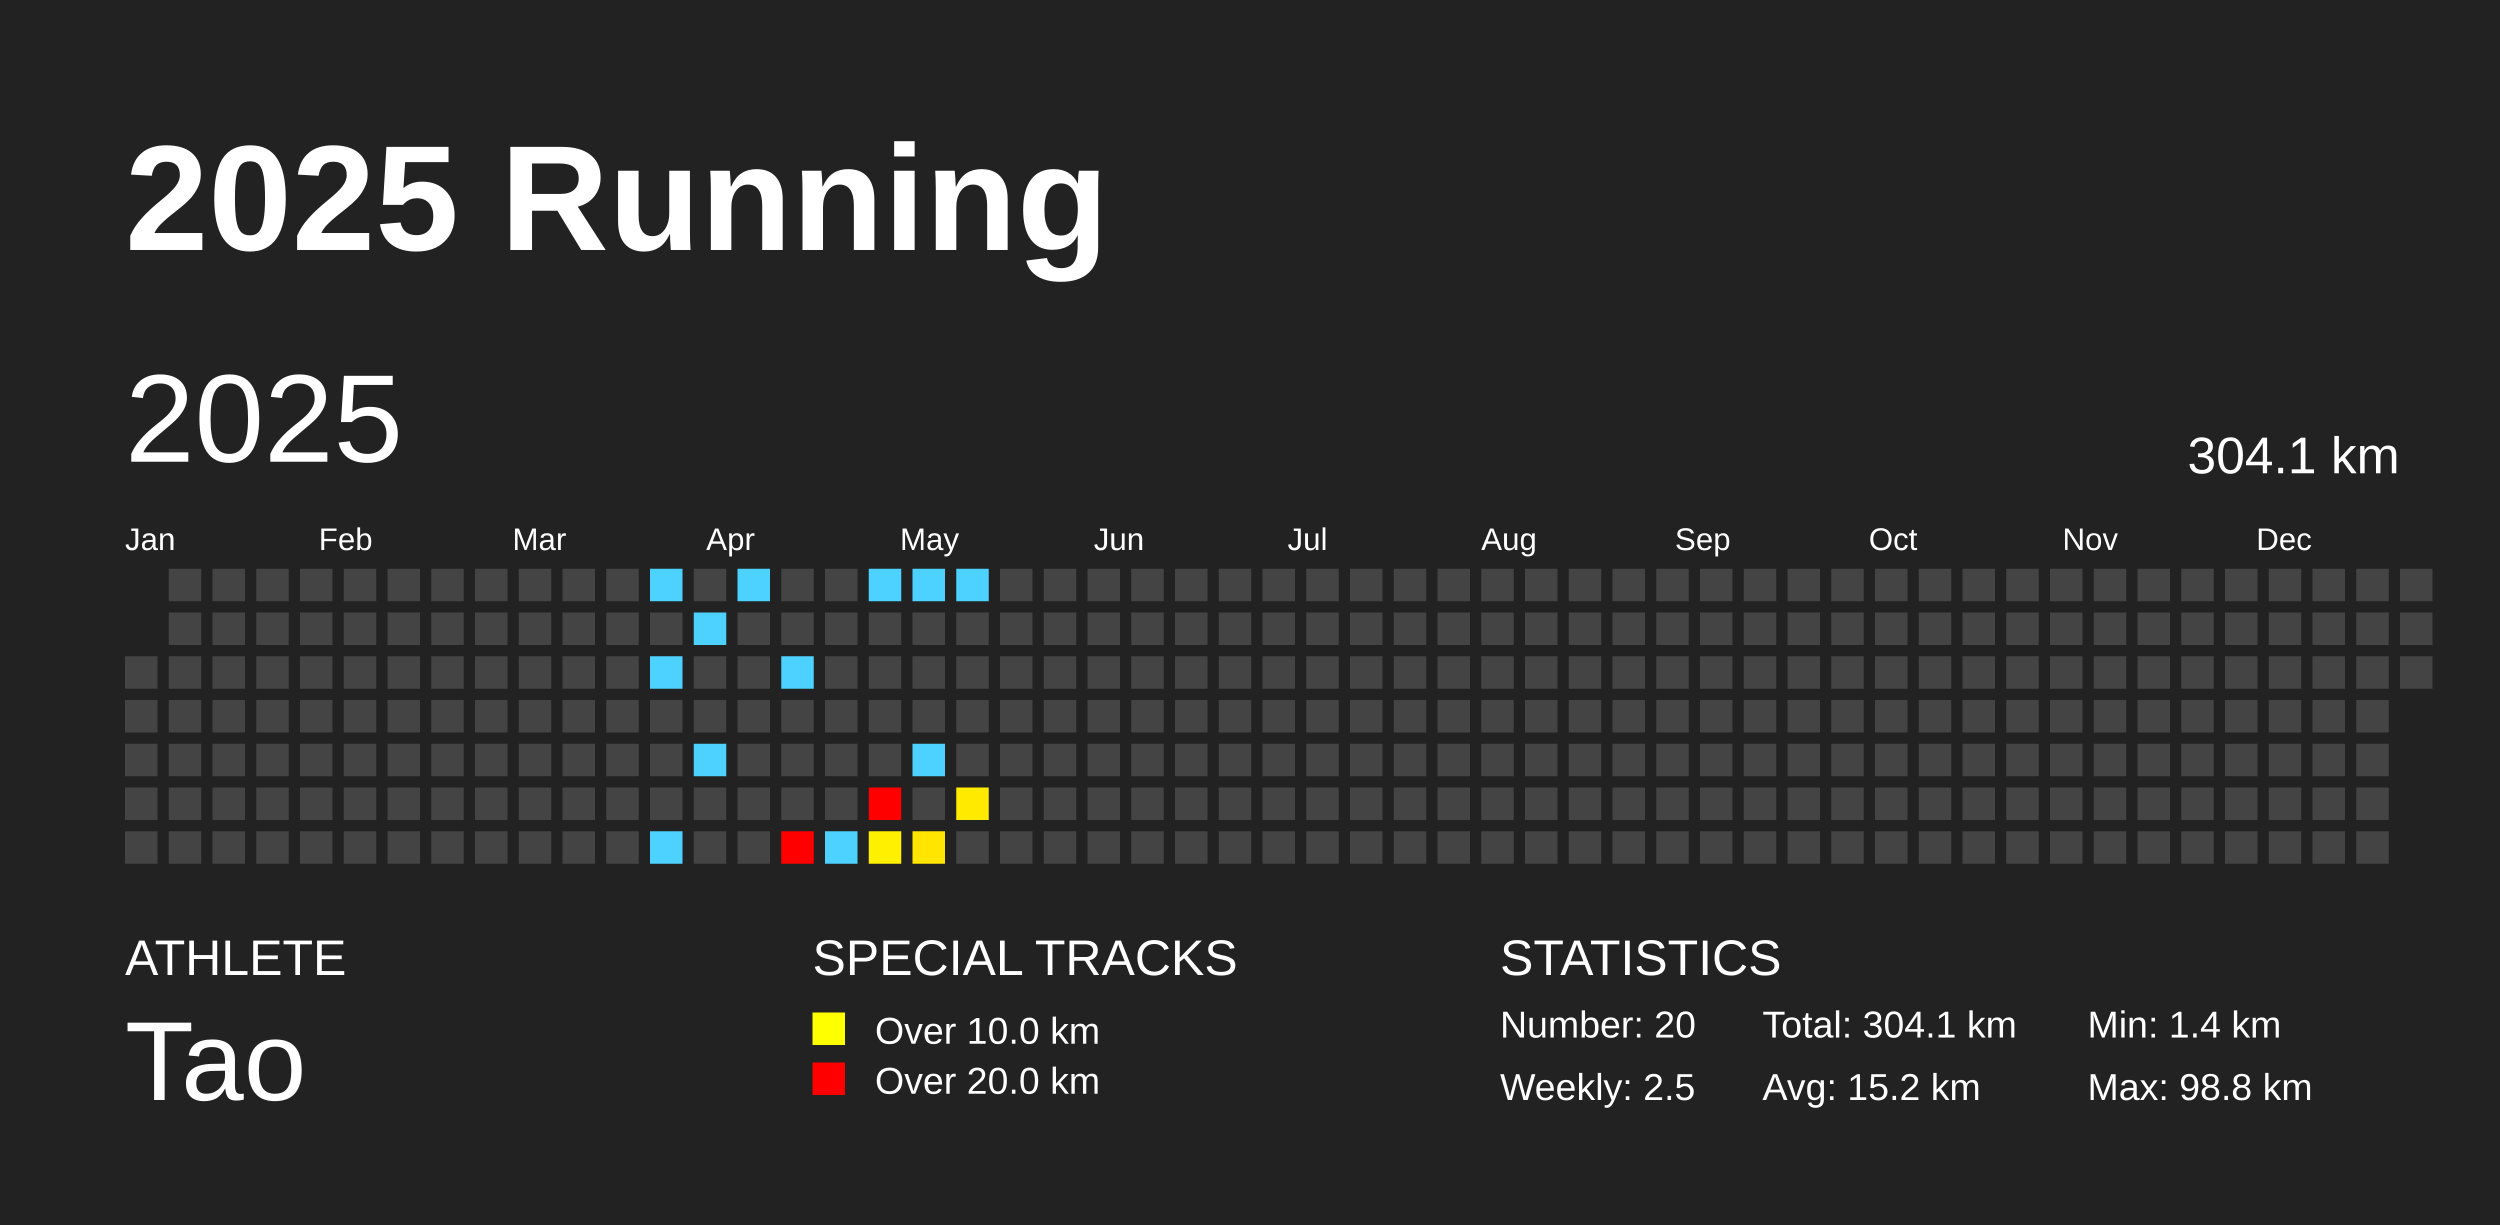
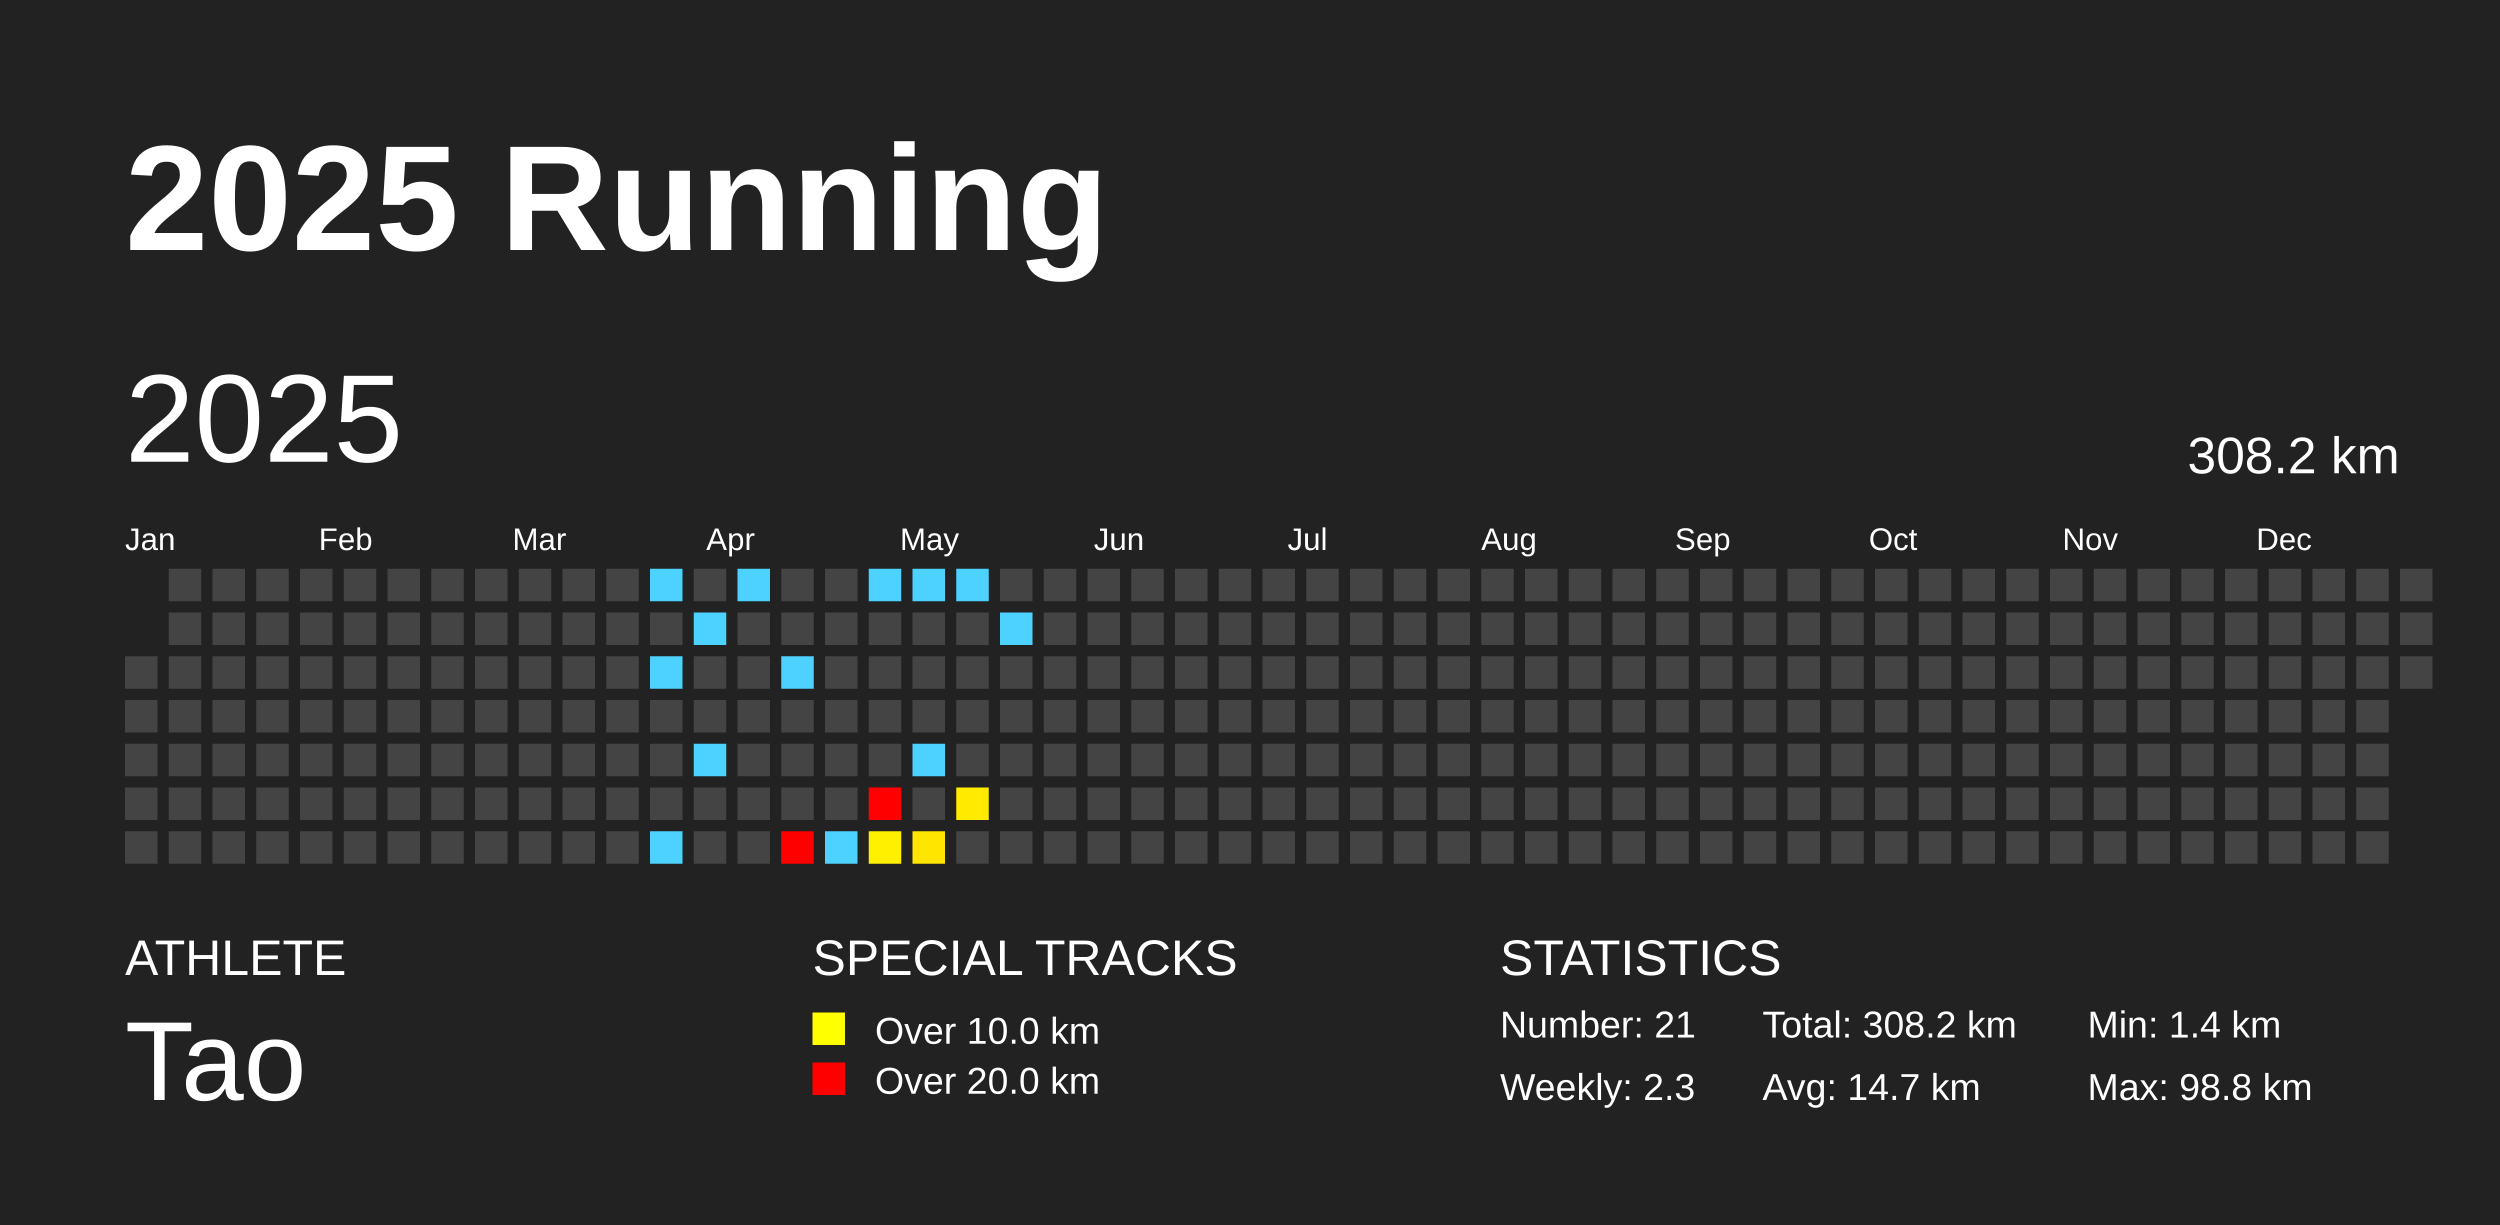
<svg xmlns="http://www.w3.org/2000/svg" baseProfile="full" height="98mm" version="1.1" viewBox="0,0,200,98" width="200mm">
  <defs />
  <rect fill="#222222" height="98" width="200" x="0" y="0" />
  <text fill="#FFFFFF" style="font-size:12px; font-family:Arial; font-weight:bold;" x="10" y="20">2025 Running</text>
  <text fill="#FFFFFF" style="font-size:4px; font-family:Arial" x="10" y="78">ATHLETE</text>
  <text fill="#FFFFFF" style="font-size:9px; font-family:Arial" x="10" y="88">Tao</text>
  <text fill="#FFFFFF" style="font-size:4px; font-family:Arial" x="65" y="78">SPECIAL TRACKS</text>
  <rect fill="yellow" height="2.6" width="2.6" x="65" y="81" />
  <text fill="#FFFFFF" style="font-size:3px; font-family:Arial" x="70" y="83.5">Over 10.0 km</text>
  <rect fill="red" height="2.6" width="2.6" x="65" y="85" />
  <text fill="#FFFFFF" style="font-size:3px; font-family:Arial" x="70" y="87.5">Over 20.0 km</text>
  <text fill="#FFFFFF" style="font-size:4px; font-family:Arial" x="120" y="78">STATISTICS</text>
-   <text fill="#FFFFFF" style="font-size:3px; font-family:Arial" x="120" y="83">Number: 20</text>
-   <text fill="#FFFFFF" style="font-size:3px; font-family:Arial" x="120" y="88">Weekly: 2.5</text>
-   <text fill="#FFFFFF" style="font-size:3px; font-family:Arial" x="141" y="83">Total: 304.1 km</text>
-   <text fill="#FFFFFF" style="font-size:3px; font-family:Arial" x="141" y="88">Avg: 15.2 km</text>
+   <text fill="#FFFFFF" style="font-size:3px; font-family:Arial" x="120" y="83">Number: 21</text>
+   <text fill="#FFFFFF" style="font-size:3px; font-family:Arial" x="120" y="88">Weekly: 2.3</text>
+   <text fill="#FFFFFF" style="font-size:3px; font-family:Arial" x="141" y="83">Total: 308.2 km</text>
+   <text fill="#FFFFFF" style="font-size:3px; font-family:Arial" x="141" y="88">Avg: 14.7 km</text>
  <text fill="#FFFFFF" style="font-size:3px; font-family:Arial" x="167" y="83">Min: 1.4 km</text>
  <text fill="#FFFFFF" style="font-size:3px; font-family:Arial" x="167" y="88">Max: 98.8 km</text>
  <text dominant-baseline="hanging" fill="#FFFFFF" style="font-size:10.0px; font-family:Arial;" x="10" y="30">2025</text>
-   <text dominant-baseline="hanging" fill="#FFFFFF" style="font-size:4.125px; font-family:Arial;" x="175" y="35">304.1 km</text>
+   <text dominant-baseline="hanging" fill="#FFFFFF" style="font-size:4.125px; font-family:Arial;" x="175" y="35">308.2 km</text>
  <text fill="#FFFFFF" style="font-size:2.5px; font-family:Arial" x="10.0" y="44">Jan</text>
  <text fill="#FFFFFF" style="font-size:2.5px; font-family:Arial" x="25.5" y="44">Feb</text>
  <text fill="#FFFFFF" style="font-size:2.5px; font-family:Arial" x="41.0" y="44">Mar</text>
  <text fill="#FFFFFF" style="font-size:2.5px; font-family:Arial" x="56.5" y="44">Apr</text>
  <text fill="#FFFFFF" style="font-size:2.5px; font-family:Arial" x="72.0" y="44">May</text>
  <text fill="#FFFFFF" style="font-size:2.5px; font-family:Arial" x="87.5" y="44">Jun</text>
  <text fill="#FFFFFF" style="font-size:2.5px; font-family:Arial" x="103.0" y="44">Jul</text>
  <text fill="#FFFFFF" style="font-size:2.5px; font-family:Arial" x="118.5" y="44">Aug</text>
  <text fill="#FFFFFF" style="font-size:2.5px; font-family:Arial" x="134.0" y="44">Sep</text>
  <text fill="#FFFFFF" style="font-size:2.5px; font-family:Arial" x="149.5" y="44">Oct</text>
  <text fill="#FFFFFF" style="font-size:2.5px; font-family:Arial" x="165.0" y="44">Nov</text>
  <text fill="#FFFFFF" style="font-size:2.5px; font-family:Arial" x="180.5" y="44">Dec</text>
  <rect fill="#444444" height="2.6" width="2.6" x="10.0" y="52.5" />
  <rect fill="#444444" height="2.6" width="2.6" x="10.0" y="56.0" />
  <rect fill="#444444" height="2.6" width="2.6" x="10.0" y="59.5" />
  <rect fill="#444444" height="2.6" width="2.6" x="10.0" y="63.0" />
  <rect fill="#444444" height="2.6" width="2.6" x="10.0" y="66.5" />
  <rect fill="#444444" height="2.6" width="2.6" x="13.5" y="45.5" />
  <rect fill="#444444" height="2.6" width="2.6" x="13.5" y="49.0" />
  <rect fill="#444444" height="2.6" width="2.6" x="13.5" y="52.5" />
  <rect fill="#444444" height="2.6" width="2.6" x="13.5" y="56.0" />
  <rect fill="#444444" height="2.6" width="2.6" x="13.5" y="59.5" />
  <rect fill="#444444" height="2.6" width="2.6" x="13.5" y="63.0" />
  <rect fill="#444444" height="2.6" width="2.6" x="13.5" y="66.5" />
  <rect fill="#444444" height="2.6" width="2.6" x="17.0" y="45.5" />
  <rect fill="#444444" height="2.6" width="2.6" x="17.0" y="49.0" />
  <rect fill="#444444" height="2.6" width="2.6" x="17.0" y="52.5" />
  <rect fill="#444444" height="2.6" width="2.6" x="17.0" y="56.0" />
  <rect fill="#444444" height="2.6" width="2.6" x="17.0" y="59.5" />
  <rect fill="#444444" height="2.6" width="2.6" x="17.0" y="63.0" />
  <rect fill="#444444" height="2.6" width="2.6" x="17.0" y="66.5" />
  <rect fill="#444444" height="2.6" width="2.6" x="20.5" y="45.5" />
  <rect fill="#444444" height="2.6" width="2.6" x="20.5" y="49.0" />
  <rect fill="#444444" height="2.6" width="2.6" x="20.5" y="52.5" />
  <rect fill="#444444" height="2.6" width="2.6" x="20.5" y="56.0" />
  <rect fill="#444444" height="2.6" width="2.6" x="20.5" y="59.5" />
  <rect fill="#444444" height="2.6" width="2.6" x="20.5" y="63.0" />
  <rect fill="#444444" height="2.6" width="2.6" x="20.5" y="66.5" />
  <rect fill="#444444" height="2.6" width="2.6" x="24.0" y="45.5" />
  <rect fill="#444444" height="2.6" width="2.6" x="24.0" y="49.0" />
  <rect fill="#444444" height="2.6" width="2.6" x="24.0" y="52.5" />
  <rect fill="#444444" height="2.6" width="2.6" x="24.0" y="56.0" />
  <rect fill="#444444" height="2.6" width="2.6" x="24.0" y="59.5" />
  <rect fill="#444444" height="2.6" width="2.6" x="24.0" y="63.0" />
  <rect fill="#444444" height="2.6" width="2.6" x="24.0" y="66.5" />
  <rect fill="#444444" height="2.6" width="2.6" x="27.5" y="45.5" />
  <rect fill="#444444" height="2.6" width="2.6" x="27.5" y="49.0" />
  <rect fill="#444444" height="2.6" width="2.6" x="27.5" y="52.5" />
  <rect fill="#444444" height="2.6" width="2.6" x="27.5" y="56.0" />
  <rect fill="#444444" height="2.6" width="2.6" x="27.5" y="59.5" />
  <rect fill="#444444" height="2.6" width="2.6" x="27.5" y="63.0" />
  <rect fill="#444444" height="2.6" width="2.6" x="27.5" y="66.5" />
  <rect fill="#444444" height="2.6" width="2.6" x="31.0" y="45.5" />
  <rect fill="#444444" height="2.6" width="2.6" x="31.0" y="49.0" />
  <rect fill="#444444" height="2.6" width="2.6" x="31.0" y="52.5" />
  <rect fill="#444444" height="2.6" width="2.6" x="31.0" y="56.0" />
  <rect fill="#444444" height="2.6" width="2.6" x="31.0" y="59.5" />
  <rect fill="#444444" height="2.6" width="2.6" x="31.0" y="63.0" />
  <rect fill="#444444" height="2.6" width="2.6" x="31.0" y="66.5" />
  <rect fill="#444444" height="2.6" width="2.6" x="34.5" y="45.5" />
  <rect fill="#444444" height="2.6" width="2.6" x="34.5" y="49.0" />
  <rect fill="#444444" height="2.6" width="2.6" x="34.5" y="52.5" />
  <rect fill="#444444" height="2.6" width="2.6" x="34.5" y="56.0" />
  <rect fill="#444444" height="2.6" width="2.6" x="34.5" y="59.5" />
  <rect fill="#444444" height="2.6" width="2.6" x="34.5" y="63.0" />
  <rect fill="#444444" height="2.6" width="2.6" x="34.5" y="66.5" />
  <rect fill="#444444" height="2.6" width="2.6" x="38.0" y="45.5" />
  <rect fill="#444444" height="2.6" width="2.6" x="38.0" y="49.0" />
  <rect fill="#444444" height="2.6" width="2.6" x="38.0" y="52.5" />
  <rect fill="#444444" height="2.6" width="2.6" x="38.0" y="56.0" />
  <rect fill="#444444" height="2.6" width="2.6" x="38.0" y="59.5" />
  <rect fill="#444444" height="2.6" width="2.6" x="38.0" y="63.0" />
  <rect fill="#444444" height="2.6" width="2.6" x="38.0" y="66.5" />
  <rect fill="#444444" height="2.6" width="2.6" x="41.5" y="45.5" />
  <rect fill="#444444" height="2.6" width="2.6" x="41.5" y="49.0" />
  <rect fill="#444444" height="2.6" width="2.6" x="41.5" y="52.5" />
  <rect fill="#444444" height="2.6" width="2.6" x="41.5" y="56.0" />
  <rect fill="#444444" height="2.6" width="2.6" x="41.5" y="59.5" />
  <rect fill="#444444" height="2.6" width="2.6" x="41.5" y="63.0" />
  <rect fill="#444444" height="2.6" width="2.6" x="41.5" y="66.5" />
  <rect fill="#444444" height="2.6" width="2.6" x="45.0" y="45.5" />
  <rect fill="#444444" height="2.6" width="2.6" x="45.0" y="49.0" />
  <rect fill="#444444" height="2.6" width="2.6" x="45.0" y="52.5" />
  <rect fill="#444444" height="2.6" width="2.6" x="45.0" y="56.0" />
  <rect fill="#444444" height="2.6" width="2.6" x="45.0" y="59.5" />
  <rect fill="#444444" height="2.6" width="2.6" x="45.0" y="63.0" />
  <rect fill="#444444" height="2.6" width="2.6" x="45.0" y="66.5" />
  <rect fill="#444444" height="2.6" width="2.6" x="48.5" y="45.5" />
  <rect fill="#444444" height="2.6" width="2.6" x="48.5" y="49.0" />
  <rect fill="#444444" height="2.6" width="2.6" x="48.5" y="52.5" />
  <rect fill="#444444" height="2.6" width="2.6" x="48.5" y="56.0" />
  <rect fill="#444444" height="2.6" width="2.6" x="48.5" y="59.5" />
  <rect fill="#444444" height="2.6" width="2.6" x="48.5" y="63.0" />
  <rect fill="#444444" height="2.6" width="2.6" x="48.5" y="66.5" />
  <rect fill="#4dd2ff" height="2.6" width="2.6" x="52.0" y="45.5" />
  <rect fill="#444444" height="2.6" width="2.6" x="52.0" y="49.0" />
  <rect fill="#4dd2ff" height="2.6" width="2.6" x="52.0" y="52.5" />
  <rect fill="#444444" height="2.6" width="2.6" x="52.0" y="56.0" />
  <rect fill="#444444" height="2.6" width="2.6" x="52.0" y="59.5" />
  <rect fill="#444444" height="2.6" width="2.6" x="52.0" y="63.0" />
  <rect fill="#4dd2ff" height="2.6" width="2.6" x="52.0" y="66.5" />
  <rect fill="#444444" height="2.6" width="2.6" x="55.5" y="45.5" />
  <rect fill="#4dd2ff" height="2.6" width="2.6" x="55.5" y="49.0" />
  <rect fill="#444444" height="2.6" width="2.6" x="55.5" y="52.5" />
  <rect fill="#444444" height="2.6" width="2.6" x="55.5" y="56.0" />
  <rect fill="#4dd2ff" height="2.6" width="2.6" x="55.5" y="59.5" />
  <rect fill="#444444" height="2.6" width="2.6" x="55.5" y="63.0" />
  <rect fill="#444444" height="2.6" width="2.6" x="55.5" y="66.5" />
  <rect fill="#4dd2ff" height="2.6" width="2.6" x="59.0" y="45.5" />
  <rect fill="#444444" height="2.6" width="2.6" x="59.0" y="49.0" />
  <rect fill="#444444" height="2.6" width="2.6" x="59.0" y="52.5" />
  <rect fill="#444444" height="2.6" width="2.6" x="59.0" y="56.0" />
  <rect fill="#444444" height="2.6" width="2.6" x="59.0" y="59.5" />
  <rect fill="#444444" height="2.6" width="2.6" x="59.0" y="63.0" />
  <rect fill="#444444" height="2.6" width="2.6" x="59.0" y="66.5" />
  <rect fill="#444444" height="2.6" width="2.6" x="62.5" y="45.5" />
  <rect fill="#444444" height="2.6" width="2.6" x="62.5" y="49.0" />
  <rect fill="#4dd2ff" height="2.6" width="2.6" x="62.5" y="52.5" />
  <rect fill="#444444" height="2.6" width="2.6" x="62.5" y="56.0" />
  <rect fill="#444444" height="2.6" width="2.6" x="62.5" y="59.5" />
  <rect fill="#444444" height="2.6" width="2.6" x="62.5" y="63.0" />
  <rect fill="red" height="2.6" width="2.6" x="62.5" y="66.5" />
  <rect fill="#444444" height="2.6" width="2.6" x="66.0" y="45.5" />
  <rect fill="#444444" height="2.6" width="2.6" x="66.0" y="49.0" />
  <rect fill="#444444" height="2.6" width="2.6" x="66.0" y="52.5" />
  <rect fill="#444444" height="2.6" width="2.6" x="66.0" y="56.0" />
  <rect fill="#444444" height="2.6" width="2.6" x="66.0" y="59.5" />
  <rect fill="#444444" height="2.6" width="2.6" x="66.0" y="63.0" />
  <rect fill="#4dd2ff" height="2.6" width="2.6" x="66.0" y="66.5" />
  <rect fill="#4dd2ff" height="2.6" width="2.6" x="69.5" y="45.5" />
  <rect fill="#444444" height="2.6" width="2.6" x="69.5" y="49.0" />
  <rect fill="#444444" height="2.6" width="2.6" x="69.5" y="52.5" />
  <rect fill="#444444" height="2.6" width="2.6" x="69.5" y="56.0" />
  <rect fill="#444444" height="2.6" width="2.6" x="69.5" y="59.5" />
  <rect fill="red" height="2.6" width="2.6" x="69.5" y="63.0" />
  <rect fill="#fff000" height="2.6" width="2.6" x="69.5" y="66.5" />
  <rect fill="#4dd2ff" height="2.6" width="2.6" x="73.0" y="45.5" />
  <rect fill="#444444" height="2.6" width="2.6" x="73.0" y="49.0" />
  <rect fill="#444444" height="2.6" width="2.6" x="73.0" y="52.5" />
  <rect fill="#444444" height="2.6" width="2.6" x="73.0" y="56.0" />
  <rect fill="#4dd2ff" height="2.6" width="2.6" x="73.0" y="59.5" />
  <rect fill="#444444" height="2.6" width="2.6" x="73.0" y="63.0" />
  <rect fill="#ffe500" height="2.6" width="2.6" x="73.0" y="66.5" />
  <rect fill="#4dd2ff" height="2.6" width="2.6" x="76.5" y="45.5" />
  <rect fill="#444444" height="2.6" width="2.6" x="76.5" y="49.0" />
  <rect fill="#444444" height="2.6" width="2.6" x="76.5" y="52.5" />
  <rect fill="#444444" height="2.6" width="2.6" x="76.5" y="56.0" />
  <rect fill="#444444" height="2.6" width="2.6" x="76.5" y="59.5" />
  <rect fill="#ffea00" height="2.6" width="2.6" x="76.5" y="63.0" />
  <rect fill="#444444" height="2.6" width="2.6" x="76.5" y="66.5" />
  <rect fill="#444444" height="2.6" width="2.6" x="80.0" y="45.5" />
-   <rect fill="#444444" height="2.6" width="2.6" x="80.0" y="49.0" />
+   <rect fill="#4dd2ff" height="2.6" width="2.6" x="80.0" y="49.0" />
  <rect fill="#444444" height="2.6" width="2.6" x="80.0" y="52.5" />
  <rect fill="#444444" height="2.6" width="2.6" x="80.0" y="56.0" />
  <rect fill="#444444" height="2.6" width="2.6" x="80.0" y="59.5" />
  <rect fill="#444444" height="2.6" width="2.6" x="80.0" y="63.0" />
  <rect fill="#444444" height="2.6" width="2.6" x="80.0" y="66.5" />
  <rect fill="#444444" height="2.6" width="2.6" x="83.5" y="45.5" />
  <rect fill="#444444" height="2.6" width="2.6" x="83.5" y="49.0" />
  <rect fill="#444444" height="2.6" width="2.6" x="83.5" y="52.5" />
  <rect fill="#444444" height="2.6" width="2.6" x="83.5" y="56.0" />
  <rect fill="#444444" height="2.6" width="2.6" x="83.5" y="59.5" />
  <rect fill="#444444" height="2.6" width="2.6" x="83.5" y="63.0" />
  <rect fill="#444444" height="2.6" width="2.6" x="83.5" y="66.5" />
  <rect fill="#444444" height="2.6" width="2.6" x="87.0" y="45.5" />
  <rect fill="#444444" height="2.6" width="2.6" x="87.0" y="49.0" />
  <rect fill="#444444" height="2.6" width="2.6" x="87.0" y="52.5" />
  <rect fill="#444444" height="2.6" width="2.6" x="87.0" y="56.0" />
  <rect fill="#444444" height="2.6" width="2.6" x="87.0" y="59.5" />
  <rect fill="#444444" height="2.6" width="2.6" x="87.0" y="63.0" />
  <rect fill="#444444" height="2.6" width="2.6" x="87.0" y="66.5" />
  <rect fill="#444444" height="2.6" width="2.6" x="90.5" y="45.5" />
  <rect fill="#444444" height="2.6" width="2.6" x="90.5" y="49.0" />
  <rect fill="#444444" height="2.6" width="2.6" x="90.5" y="52.5" />
  <rect fill="#444444" height="2.6" width="2.6" x="90.5" y="56.0" />
  <rect fill="#444444" height="2.6" width="2.6" x="90.5" y="59.5" />
  <rect fill="#444444" height="2.6" width="2.6" x="90.5" y="63.0" />
  <rect fill="#444444" height="2.6" width="2.6" x="90.5" y="66.5" />
  <rect fill="#444444" height="2.6" width="2.6" x="94.0" y="45.5" />
  <rect fill="#444444" height="2.6" width="2.6" x="94.0" y="49.0" />
  <rect fill="#444444" height="2.6" width="2.6" x="94.0" y="52.5" />
  <rect fill="#444444" height="2.6" width="2.6" x="94.0" y="56.0" />
  <rect fill="#444444" height="2.6" width="2.6" x="94.0" y="59.5" />
  <rect fill="#444444" height="2.6" width="2.6" x="94.0" y="63.0" />
  <rect fill="#444444" height="2.6" width="2.6" x="94.0" y="66.5" />
  <rect fill="#444444" height="2.6" width="2.6" x="97.5" y="45.5" />
  <rect fill="#444444" height="2.6" width="2.6" x="97.5" y="49.0" />
  <rect fill="#444444" height="2.6" width="2.6" x="97.5" y="52.5" />
  <rect fill="#444444" height="2.6" width="2.6" x="97.5" y="56.0" />
  <rect fill="#444444" height="2.6" width="2.6" x="97.5" y="59.5" />
  <rect fill="#444444" height="2.6" width="2.6" x="97.5" y="63.0" />
  <rect fill="#444444" height="2.6" width="2.6" x="97.5" y="66.5" />
  <rect fill="#444444" height="2.6" width="2.6" x="101.0" y="45.5" />
  <rect fill="#444444" height="2.6" width="2.6" x="101.0" y="49.0" />
  <rect fill="#444444" height="2.6" width="2.6" x="101.0" y="52.5" />
  <rect fill="#444444" height="2.6" width="2.6" x="101.0" y="56.0" />
  <rect fill="#444444" height="2.6" width="2.6" x="101.0" y="59.5" />
  <rect fill="#444444" height="2.6" width="2.6" x="101.0" y="63.0" />
  <rect fill="#444444" height="2.6" width="2.6" x="101.0" y="66.5" />
  <rect fill="#444444" height="2.6" width="2.6" x="104.5" y="45.5" />
  <rect fill="#444444" height="2.6" width="2.6" x="104.5" y="49.0" />
  <rect fill="#444444" height="2.6" width="2.6" x="104.5" y="52.5" />
  <rect fill="#444444" height="2.6" width="2.6" x="104.5" y="56.0" />
  <rect fill="#444444" height="2.6" width="2.6" x="104.5" y="59.5" />
  <rect fill="#444444" height="2.6" width="2.6" x="104.5" y="63.0" />
  <rect fill="#444444" height="2.6" width="2.6" x="104.5" y="66.5" />
  <rect fill="#444444" height="2.6" width="2.6" x="108.0" y="45.5" />
  <rect fill="#444444" height="2.6" width="2.6" x="108.0" y="49.0" />
  <rect fill="#444444" height="2.6" width="2.6" x="108.0" y="52.5" />
  <rect fill="#444444" height="2.6" width="2.6" x="108.0" y="56.0" />
  <rect fill="#444444" height="2.6" width="2.6" x="108.0" y="59.5" />
  <rect fill="#444444" height="2.6" width="2.6" x="108.0" y="63.0" />
  <rect fill="#444444" height="2.6" width="2.6" x="108.0" y="66.5" />
  <rect fill="#444444" height="2.6" width="2.6" x="111.5" y="45.5" />
  <rect fill="#444444" height="2.6" width="2.6" x="111.5" y="49.0" />
  <rect fill="#444444" height="2.6" width="2.6" x="111.5" y="52.5" />
  <rect fill="#444444" height="2.6" width="2.6" x="111.5" y="56.0" />
  <rect fill="#444444" height="2.6" width="2.6" x="111.5" y="59.5" />
  <rect fill="#444444" height="2.6" width="2.6" x="111.5" y="63.0" />
  <rect fill="#444444" height="2.6" width="2.6" x="111.5" y="66.5" />
  <rect fill="#444444" height="2.6" width="2.6" x="115.0" y="45.5" />
  <rect fill="#444444" height="2.6" width="2.6" x="115.0" y="49.0" />
  <rect fill="#444444" height="2.6" width="2.6" x="115.0" y="52.5" />
  <rect fill="#444444" height="2.6" width="2.6" x="115.0" y="56.0" />
  <rect fill="#444444" height="2.6" width="2.6" x="115.0" y="59.5" />
  <rect fill="#444444" height="2.6" width="2.6" x="115.0" y="63.0" />
  <rect fill="#444444" height="2.6" width="2.6" x="115.0" y="66.5" />
  <rect fill="#444444" height="2.6" width="2.6" x="118.5" y="45.5" />
  <rect fill="#444444" height="2.6" width="2.6" x="118.5" y="49.0" />
  <rect fill="#444444" height="2.6" width="2.6" x="118.5" y="52.5" />
  <rect fill="#444444" height="2.6" width="2.6" x="118.5" y="56.0" />
  <rect fill="#444444" height="2.6" width="2.6" x="118.5" y="59.5" />
  <rect fill="#444444" height="2.6" width="2.6" x="118.5" y="63.0" />
  <rect fill="#444444" height="2.6" width="2.6" x="118.5" y="66.5" />
  <rect fill="#444444" height="2.6" width="2.6" x="122.0" y="45.5" />
  <rect fill="#444444" height="2.6" width="2.6" x="122.0" y="49.0" />
  <rect fill="#444444" height="2.6" width="2.6" x="122.0" y="52.5" />
  <rect fill="#444444" height="2.6" width="2.6" x="122.0" y="56.0" />
  <rect fill="#444444" height="2.6" width="2.6" x="122.0" y="59.5" />
  <rect fill="#444444" height="2.6" width="2.6" x="122.0" y="63.0" />
  <rect fill="#444444" height="2.6" width="2.6" x="122.0" y="66.5" />
  <rect fill="#444444" height="2.6" width="2.6" x="125.5" y="45.5" />
  <rect fill="#444444" height="2.6" width="2.6" x="125.5" y="49.0" />
  <rect fill="#444444" height="2.6" width="2.6" x="125.5" y="52.5" />
  <rect fill="#444444" height="2.6" width="2.6" x="125.5" y="56.0" />
  <rect fill="#444444" height="2.6" width="2.6" x="125.5" y="59.5" />
  <rect fill="#444444" height="2.6" width="2.6" x="125.5" y="63.0" />
  <rect fill="#444444" height="2.6" width="2.6" x="125.5" y="66.5" />
  <rect fill="#444444" height="2.6" width="2.6" x="129.0" y="45.5" />
  <rect fill="#444444" height="2.6" width="2.6" x="129.0" y="49.0" />
  <rect fill="#444444" height="2.6" width="2.6" x="129.0" y="52.5" />
  <rect fill="#444444" height="2.6" width="2.6" x="129.0" y="56.0" />
  <rect fill="#444444" height="2.6" width="2.6" x="129.0" y="59.5" />
  <rect fill="#444444" height="2.6" width="2.6" x="129.0" y="63.0" />
  <rect fill="#444444" height="2.6" width="2.6" x="129.0" y="66.5" />
  <rect fill="#444444" height="2.6" width="2.6" x="132.5" y="45.5" />
  <rect fill="#444444" height="2.6" width="2.6" x="132.5" y="49.0" />
  <rect fill="#444444" height="2.6" width="2.6" x="132.5" y="52.5" />
  <rect fill="#444444" height="2.6" width="2.6" x="132.5" y="56.0" />
  <rect fill="#444444" height="2.6" width="2.6" x="132.5" y="59.5" />
  <rect fill="#444444" height="2.6" width="2.6" x="132.5" y="63.0" />
  <rect fill="#444444" height="2.6" width="2.6" x="132.5" y="66.5" />
  <rect fill="#444444" height="2.6" width="2.6" x="136.0" y="45.5" />
  <rect fill="#444444" height="2.6" width="2.6" x="136.0" y="49.0" />
  <rect fill="#444444" height="2.6" width="2.6" x="136.0" y="52.5" />
  <rect fill="#444444" height="2.6" width="2.6" x="136.0" y="56.0" />
  <rect fill="#444444" height="2.6" width="2.6" x="136.0" y="59.5" />
  <rect fill="#444444" height="2.6" width="2.6" x="136.0" y="63.0" />
  <rect fill="#444444" height="2.6" width="2.6" x="136.0" y="66.5" />
  <rect fill="#444444" height="2.6" width="2.6" x="139.5" y="45.5" />
  <rect fill="#444444" height="2.6" width="2.6" x="139.5" y="49.0" />
  <rect fill="#444444" height="2.6" width="2.6" x="139.5" y="52.5" />
  <rect fill="#444444" height="2.6" width="2.6" x="139.5" y="56.0" />
  <rect fill="#444444" height="2.6" width="2.6" x="139.5" y="59.5" />
  <rect fill="#444444" height="2.6" width="2.6" x="139.5" y="63.0" />
  <rect fill="#444444" height="2.6" width="2.6" x="139.5" y="66.5" />
  <rect fill="#444444" height="2.6" width="2.6" x="143.0" y="45.5" />
  <rect fill="#444444" height="2.6" width="2.6" x="143.0" y="49.0" />
  <rect fill="#444444" height="2.6" width="2.6" x="143.0" y="52.5" />
  <rect fill="#444444" height="2.6" width="2.6" x="143.0" y="56.0" />
  <rect fill="#444444" height="2.6" width="2.6" x="143.0" y="59.5" />
  <rect fill="#444444" height="2.6" width="2.6" x="143.0" y="63.0" />
  <rect fill="#444444" height="2.6" width="2.6" x="143.0" y="66.5" />
  <rect fill="#444444" height="2.6" width="2.6" x="146.5" y="45.5" />
  <rect fill="#444444" height="2.6" width="2.6" x="146.5" y="49.0" />
  <rect fill="#444444" height="2.6" width="2.6" x="146.5" y="52.5" />
  <rect fill="#444444" height="2.6" width="2.6" x="146.5" y="56.0" />
  <rect fill="#444444" height="2.6" width="2.6" x="146.5" y="59.5" />
  <rect fill="#444444" height="2.6" width="2.6" x="146.5" y="63.0" />
  <rect fill="#444444" height="2.6" width="2.6" x="146.5" y="66.5" />
  <rect fill="#444444" height="2.6" width="2.6" x="150.0" y="45.5" />
  <rect fill="#444444" height="2.6" width="2.6" x="150.0" y="49.0" />
  <rect fill="#444444" height="2.6" width="2.6" x="150.0" y="52.5" />
  <rect fill="#444444" height="2.6" width="2.6" x="150.0" y="56.0" />
  <rect fill="#444444" height="2.6" width="2.6" x="150.0" y="59.5" />
  <rect fill="#444444" height="2.6" width="2.6" x="150.0" y="63.0" />
  <rect fill="#444444" height="2.6" width="2.6" x="150.0" y="66.5" />
  <rect fill="#444444" height="2.6" width="2.6" x="153.5" y="45.5" />
  <rect fill="#444444" height="2.6" width="2.6" x="153.5" y="49.0" />
  <rect fill="#444444" height="2.6" width="2.6" x="153.5" y="52.5" />
  <rect fill="#444444" height="2.6" width="2.6" x="153.5" y="56.0" />
  <rect fill="#444444" height="2.6" width="2.6" x="153.5" y="59.5" />
  <rect fill="#444444" height="2.6" width="2.6" x="153.5" y="63.0" />
  <rect fill="#444444" height="2.6" width="2.6" x="153.5" y="66.5" />
  <rect fill="#444444" height="2.6" width="2.6" x="157.0" y="45.5" />
  <rect fill="#444444" height="2.6" width="2.6" x="157.0" y="49.0" />
  <rect fill="#444444" height="2.6" width="2.6" x="157.0" y="52.5" />
  <rect fill="#444444" height="2.6" width="2.6" x="157.0" y="56.0" />
  <rect fill="#444444" height="2.6" width="2.6" x="157.0" y="59.5" />
  <rect fill="#444444" height="2.6" width="2.6" x="157.0" y="63.0" />
  <rect fill="#444444" height="2.6" width="2.6" x="157.0" y="66.5" />
  <rect fill="#444444" height="2.6" width="2.6" x="160.5" y="45.5" />
  <rect fill="#444444" height="2.6" width="2.6" x="160.5" y="49.0" />
  <rect fill="#444444" height="2.6" width="2.6" x="160.5" y="52.5" />
  <rect fill="#444444" height="2.6" width="2.6" x="160.5" y="56.0" />
  <rect fill="#444444" height="2.6" width="2.6" x="160.5" y="59.5" />
  <rect fill="#444444" height="2.6" width="2.6" x="160.5" y="63.0" />
  <rect fill="#444444" height="2.6" width="2.6" x="160.5" y="66.5" />
  <rect fill="#444444" height="2.6" width="2.6" x="164.0" y="45.5" />
  <rect fill="#444444" height="2.6" width="2.6" x="164.0" y="49.0" />
  <rect fill="#444444" height="2.6" width="2.6" x="164.0" y="52.5" />
  <rect fill="#444444" height="2.6" width="2.6" x="164.0" y="56.0" />
  <rect fill="#444444" height="2.6" width="2.6" x="164.0" y="59.5" />
  <rect fill="#444444" height="2.6" width="2.6" x="164.0" y="63.0" />
  <rect fill="#444444" height="2.6" width="2.6" x="164.0" y="66.5" />
  <rect fill="#444444" height="2.6" width="2.6" x="167.5" y="45.5" />
  <rect fill="#444444" height="2.6" width="2.6" x="167.5" y="49.0" />
  <rect fill="#444444" height="2.6" width="2.6" x="167.5" y="52.5" />
  <rect fill="#444444" height="2.6" width="2.6" x="167.5" y="56.0" />
  <rect fill="#444444" height="2.6" width="2.6" x="167.5" y="59.5" />
  <rect fill="#444444" height="2.6" width="2.6" x="167.5" y="63.0" />
  <rect fill="#444444" height="2.6" width="2.6" x="167.5" y="66.5" />
  <rect fill="#444444" height="2.6" width="2.6" x="171.0" y="45.5" />
  <rect fill="#444444" height="2.6" width="2.6" x="171.0" y="49.0" />
  <rect fill="#444444" height="2.6" width="2.6" x="171.0" y="52.5" />
  <rect fill="#444444" height="2.6" width="2.6" x="171.0" y="56.0" />
  <rect fill="#444444" height="2.6" width="2.6" x="171.0" y="59.5" />
  <rect fill="#444444" height="2.6" width="2.6" x="171.0" y="63.0" />
  <rect fill="#444444" height="2.6" width="2.6" x="171.0" y="66.5" />
  <rect fill="#444444" height="2.6" width="2.6" x="174.5" y="45.5" />
  <rect fill="#444444" height="2.6" width="2.6" x="174.5" y="49.0" />
  <rect fill="#444444" height="2.6" width="2.6" x="174.5" y="52.5" />
  <rect fill="#444444" height="2.6" width="2.6" x="174.5" y="56.0" />
  <rect fill="#444444" height="2.6" width="2.6" x="174.5" y="59.5" />
  <rect fill="#444444" height="2.6" width="2.6" x="174.5" y="63.0" />
  <rect fill="#444444" height="2.6" width="2.6" x="174.5" y="66.5" />
  <rect fill="#444444" height="2.6" width="2.6" x="178.0" y="45.5" />
  <rect fill="#444444" height="2.6" width="2.6" x="178.0" y="49.0" />
  <rect fill="#444444" height="2.6" width="2.6" x="178.0" y="52.5" />
  <rect fill="#444444" height="2.6" width="2.6" x="178.0" y="56.0" />
  <rect fill="#444444" height="2.6" width="2.6" x="178.0" y="59.5" />
  <rect fill="#444444" height="2.6" width="2.6" x="178.0" y="63.0" />
  <rect fill="#444444" height="2.6" width="2.6" x="178.0" y="66.5" />
  <rect fill="#444444" height="2.6" width="2.6" x="181.5" y="45.5" />
  <rect fill="#444444" height="2.6" width="2.6" x="181.5" y="49.0" />
  <rect fill="#444444" height="2.6" width="2.6" x="181.5" y="52.5" />
  <rect fill="#444444" height="2.6" width="2.6" x="181.5" y="56.0" />
  <rect fill="#444444" height="2.6" width="2.6" x="181.5" y="59.5" />
  <rect fill="#444444" height="2.6" width="2.6" x="181.5" y="63.0" />
  <rect fill="#444444" height="2.6" width="2.6" x="181.5" y="66.5" />
  <rect fill="#444444" height="2.6" width="2.6" x="185.0" y="45.5" />
  <rect fill="#444444" height="2.6" width="2.6" x="185.0" y="49.0" />
  <rect fill="#444444" height="2.6" width="2.6" x="185.0" y="52.5" />
  <rect fill="#444444" height="2.6" width="2.6" x="185.0" y="56.0" />
  <rect fill="#444444" height="2.6" width="2.6" x="185.0" y="59.5" />
  <rect fill="#444444" height="2.6" width="2.6" x="185.0" y="63.0" />
  <rect fill="#444444" height="2.6" width="2.6" x="185.0" y="66.5" />
  <rect fill="#444444" height="2.6" width="2.6" x="188.5" y="45.5" />
  <rect fill="#444444" height="2.6" width="2.6" x="188.5" y="49.0" />
  <rect fill="#444444" height="2.6" width="2.6" x="188.5" y="52.5" />
  <rect fill="#444444" height="2.6" width="2.6" x="188.5" y="56.0" />
  <rect fill="#444444" height="2.6" width="2.6" x="188.5" y="59.5" />
  <rect fill="#444444" height="2.6" width="2.6" x="188.5" y="63.0" />
  <rect fill="#444444" height="2.6" width="2.6" x="188.5" y="66.5" />
  <rect fill="#444444" height="2.6" width="2.6" x="192.0" y="45.5" />
  <rect fill="#444444" height="2.6" width="2.6" x="192.0" y="49.0" />
  <rect fill="#444444" height="2.6" width="2.6" x="192.0" y="52.5" />
</svg>
